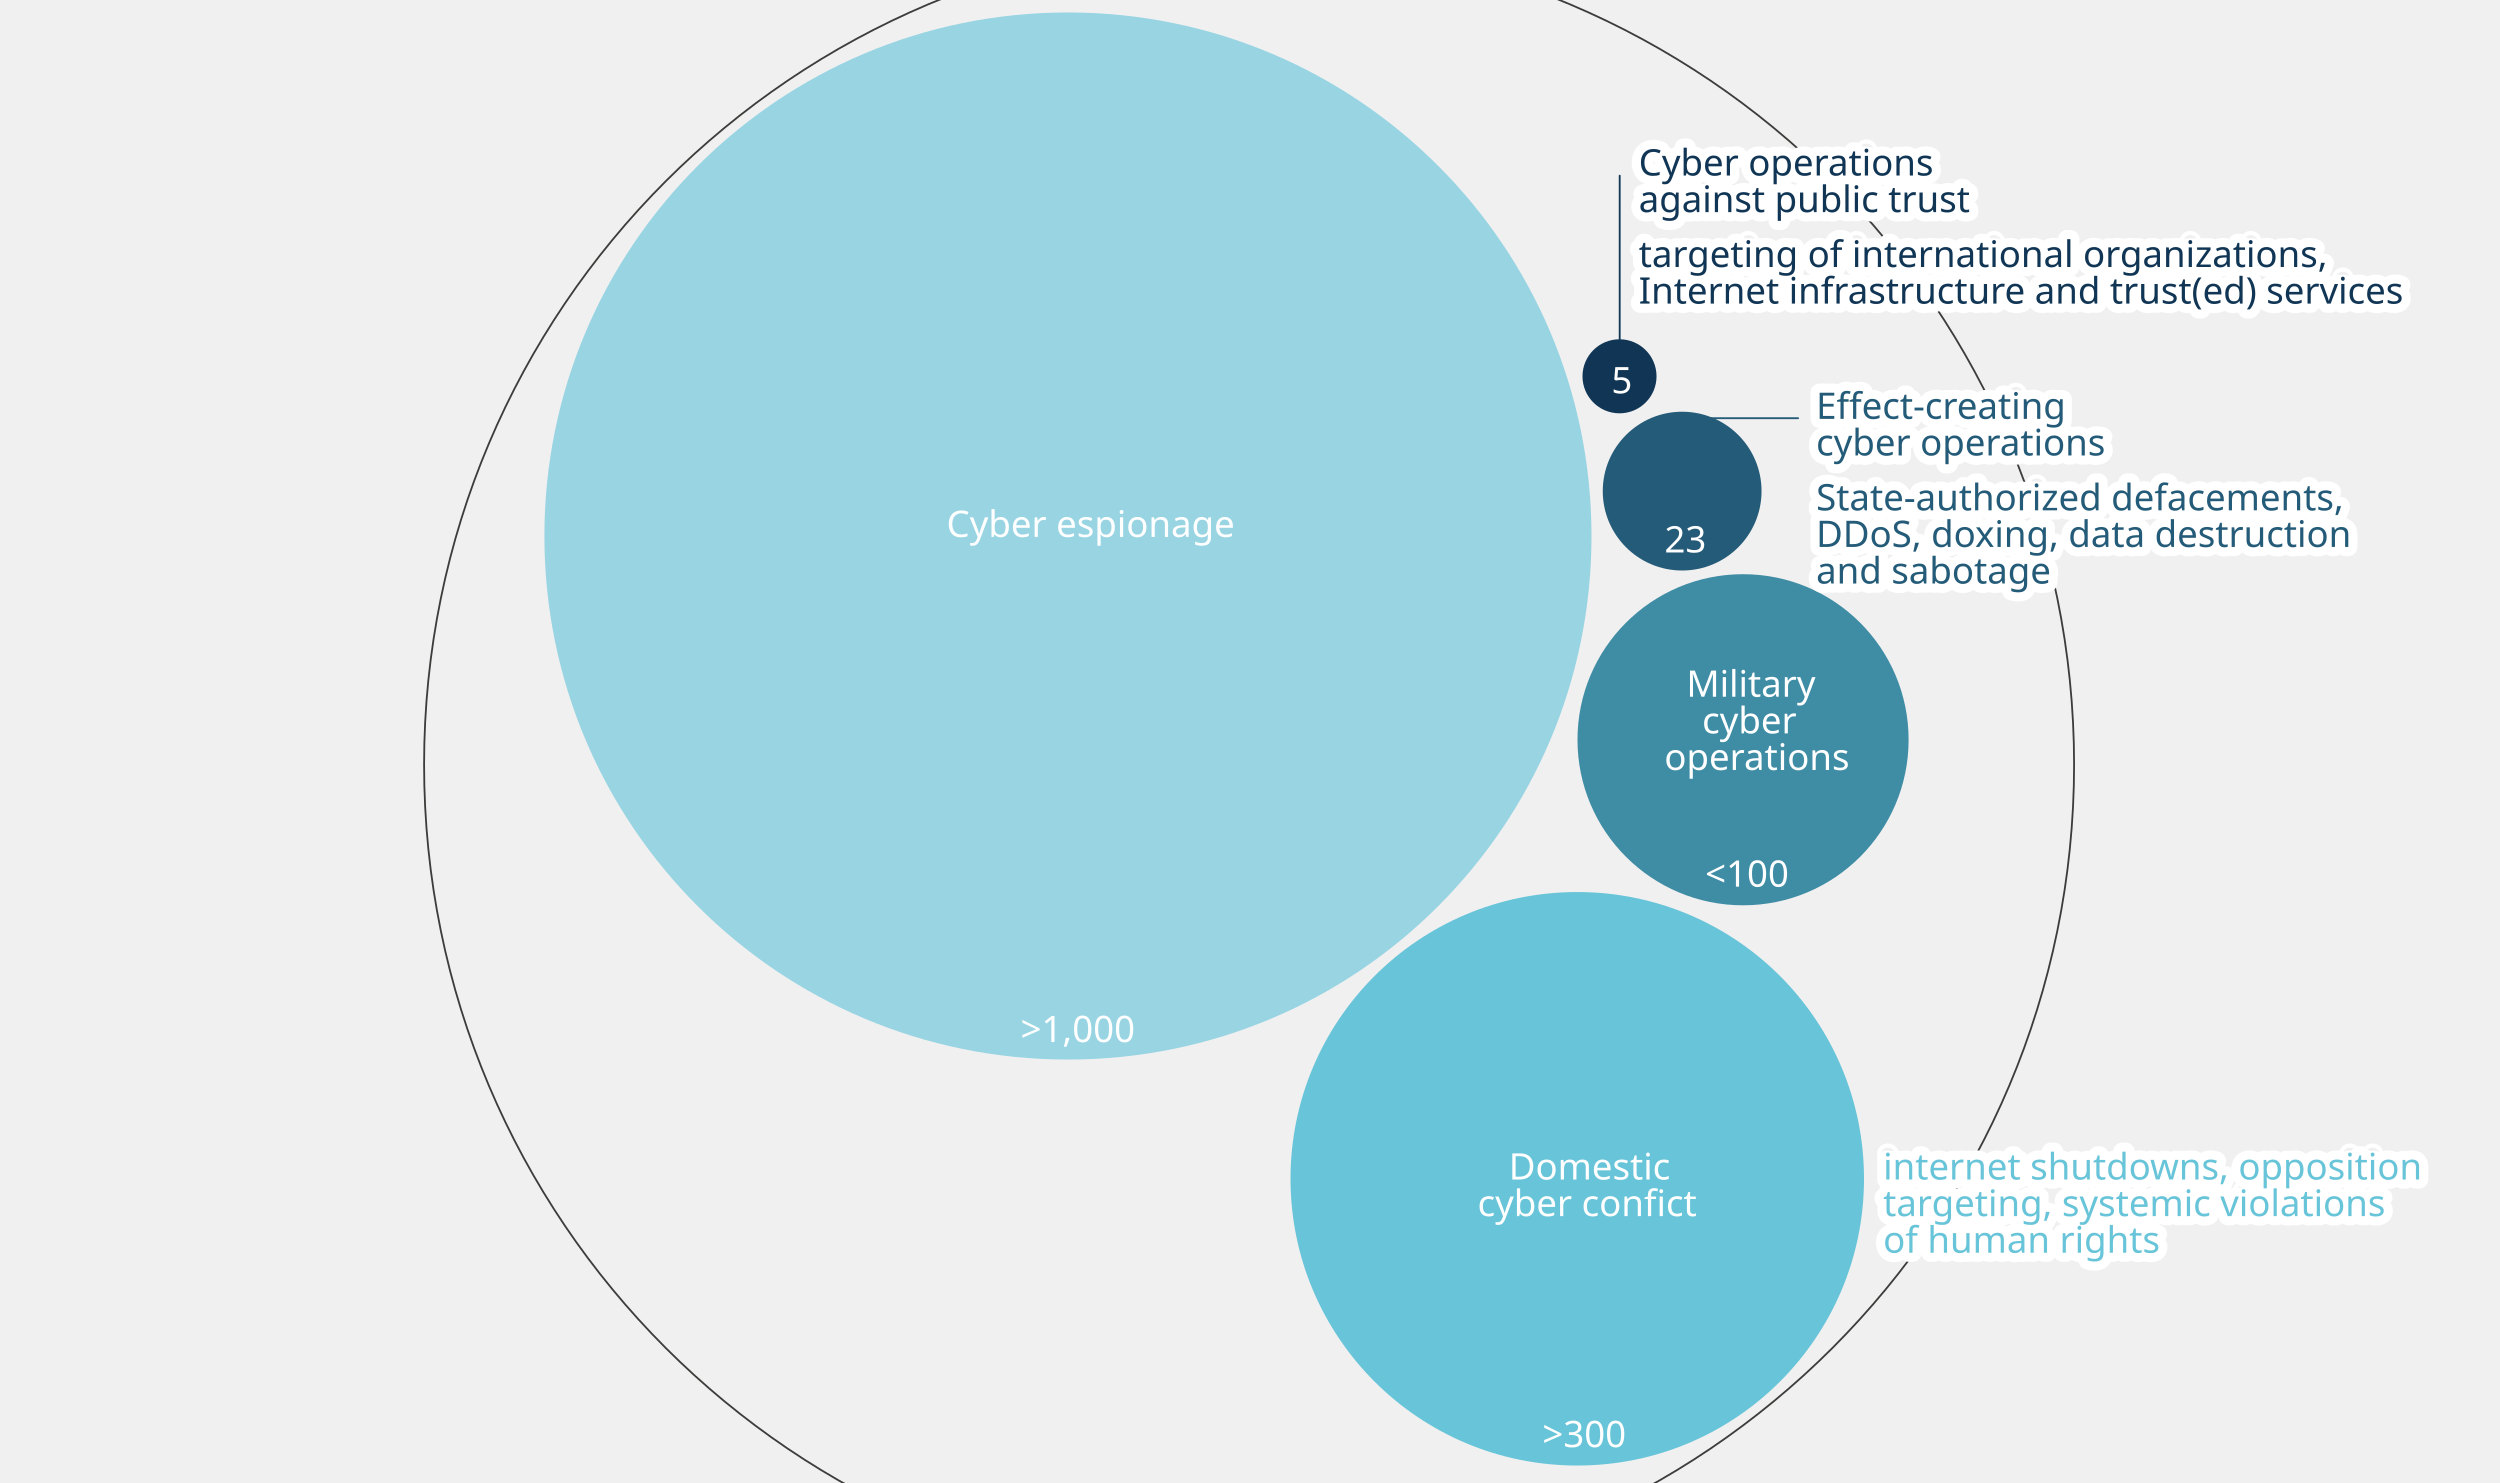
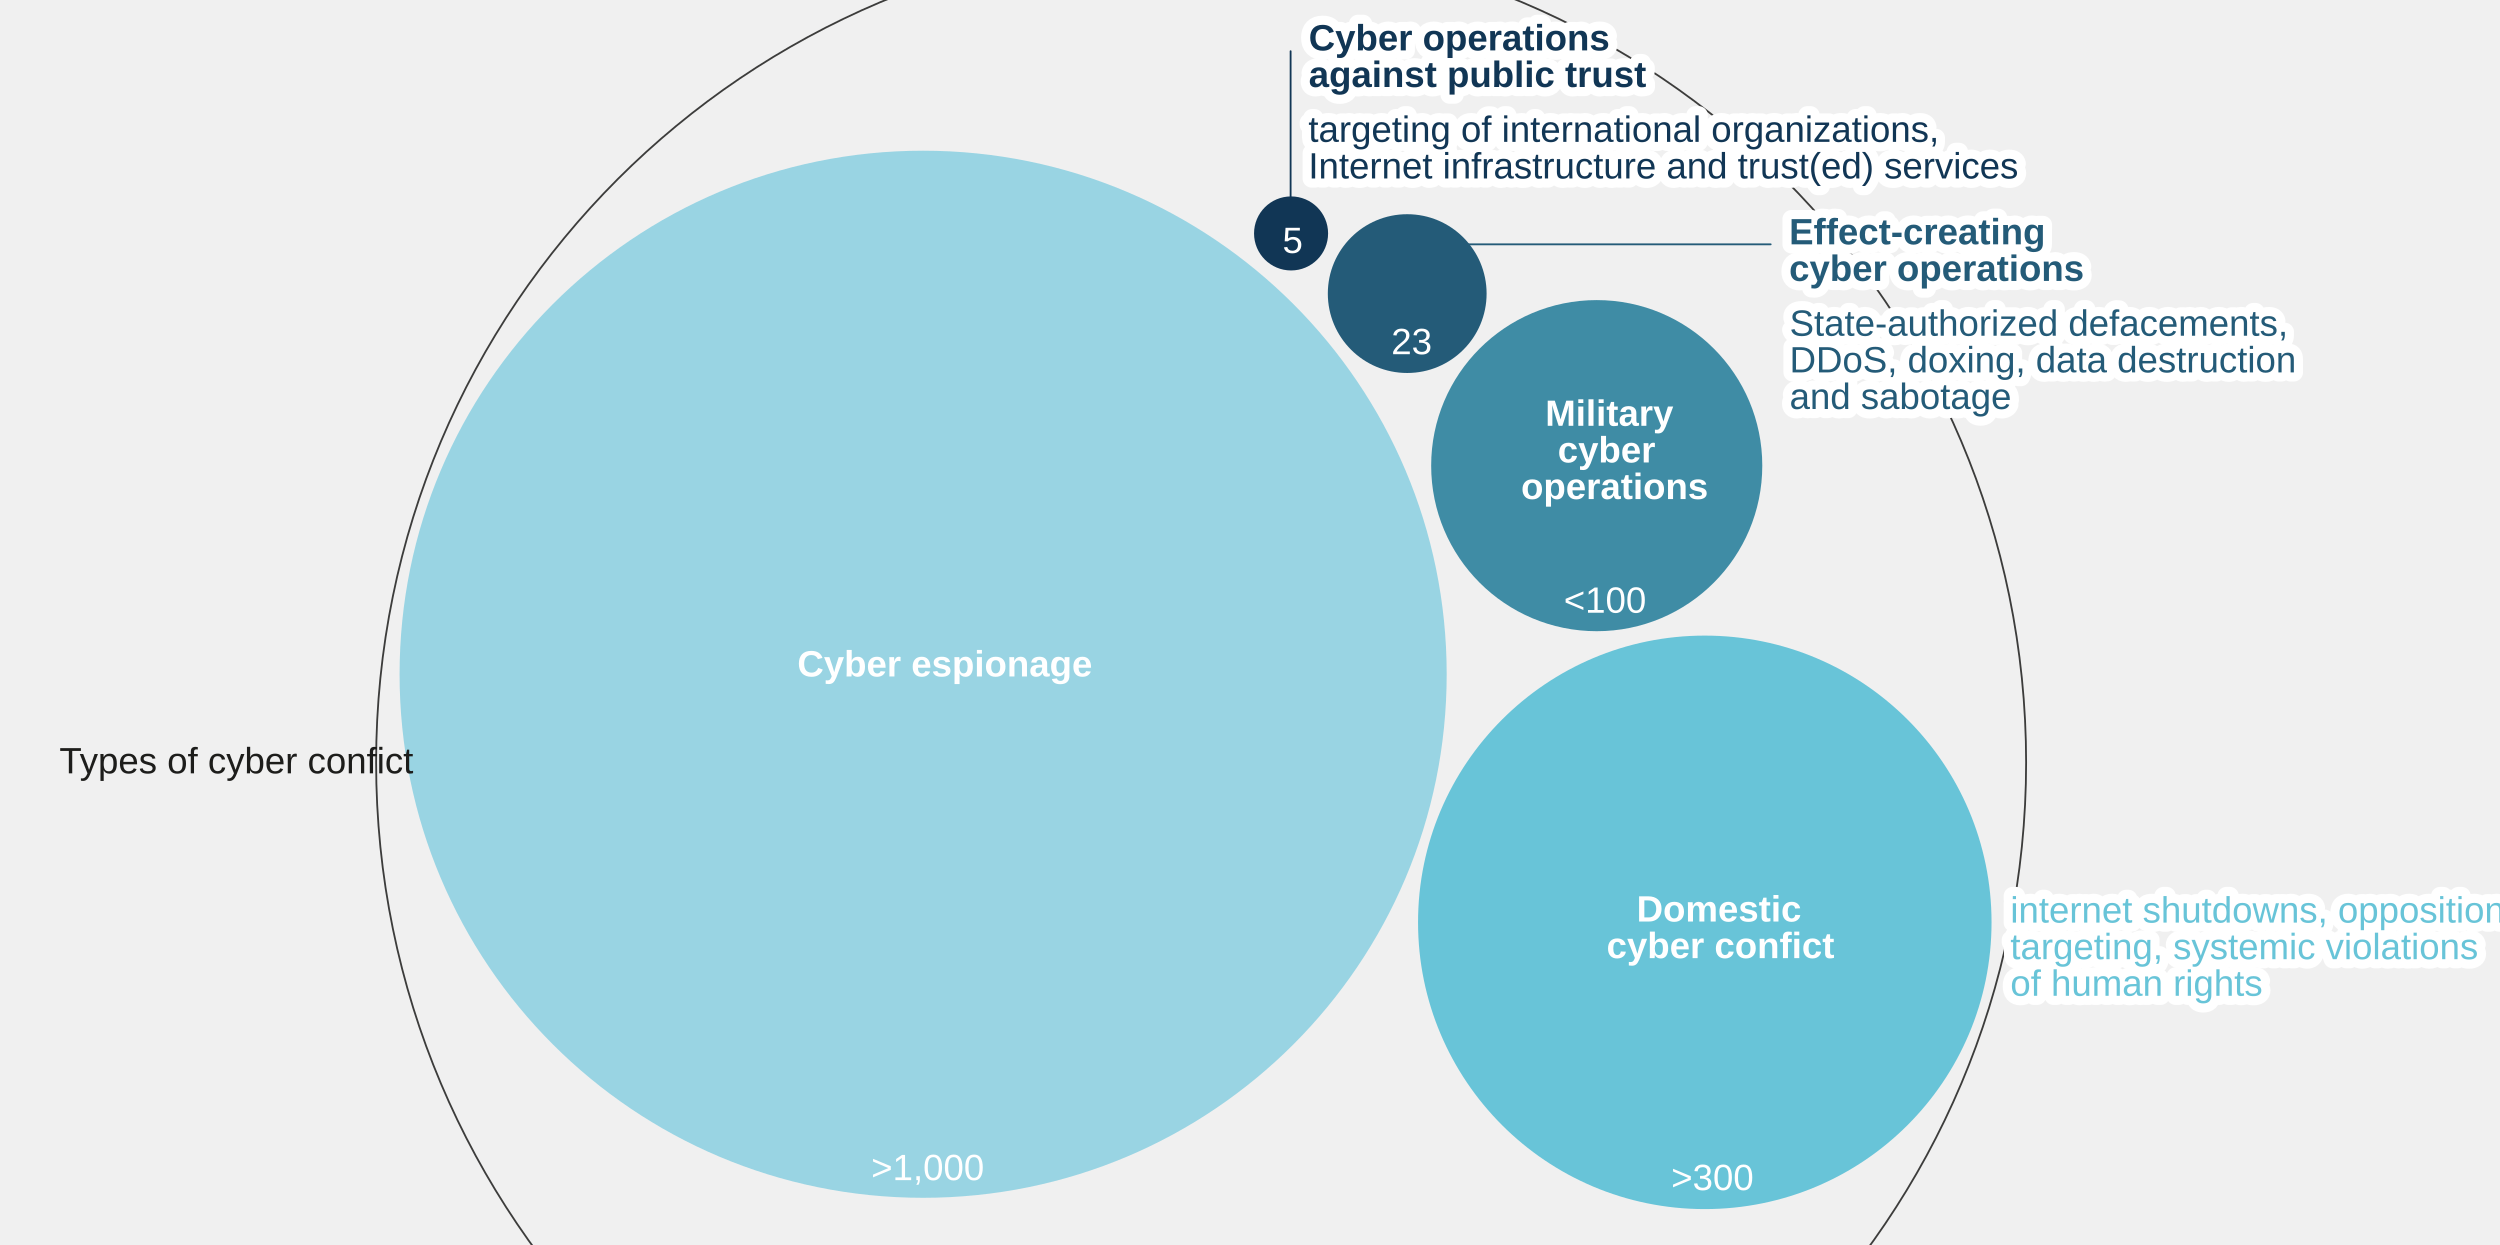
- <svg xmlns="http://www.w3.org/2000/svg" version="1.1" x="0px" y="0px" viewBox="0 0 1366 810" style="enable-background:new 0 0 1366 810;" xml:space="preserve">
+ <svg xmlns="http://www.w3.org/2000/svg" version="1.1" x="0px" y="0px" viewBox="0 0 1366 680" style="enable-background:new 0 0 1366 680;" xml:space="preserve">
  <style type="text/css">
- 	
- 	*{font-family:'Roboto', sans-serif;}
+ 	text{font-family: 'Arial', sans-serif}
	.Graphic_x0020_Style{fill:#113655;stroke:#FFFFFF;stroke-width:10;stroke-linecap:round;stroke-linejoin:round;enable-background:new    ;}
	.st0{fill:none;stroke:#3C3C3B;stroke-linecap:round;stroke-linejoin:round;stroke-miterlimit:10;}
	.st1{fill:#99D4E3;}
	.st2{fill:#113655;}
	.st3{fill:#68C4D8;}
	.st4{fill:#245B78;}
	.st5{fill:#3F8CA5;}
	.st6{fill:none;stroke:#113655;stroke-linecap:round;stroke-linejoin:round;stroke-miterlimit:10;}
	.st7{fill:none;stroke:#245B78;stroke-linecap:round;stroke-linejoin:round;stroke-miterlimit:10;}
- 	.st8{enable-background:new    ;}
- 	.st9{fill:none;stroke:#FFFFFF;stroke-width:10;stroke-linecap:round;stroke-linejoin:round;}
- 	.st10{font-family:'RobotoCondensed-Regular';}
- 	.st11{font-size:20px;}
- 	.st12{fill:#FFFFFF;}
- 	.st13{font-family:'RobotoCondensed-Bold';}
+ 	.st8{fill:#FFFFFF;}
+ 	.st9{font-family:'Arial';}
+ 	.st10{font-size:20px;}
+ 	.st11{enable-background:new    ;}
+ 	.st12{fill:none;stroke:#FFFFFF;stroke-width:10;stroke-linecap:round;stroke-linejoin:round;}
+ 	.st13{font-weight:bold;}
+ 	.st14{fill:#1D1D1B;}
</style>
  <g id="bg">
-     <circle class="st0" cx="682.5" cy="417.78" r="450.78" />
+     <circle class="st0" cx="656.29" cy="416.62" r="450.78" />
  </g>
  <g id="Layer_1">
    <g transform="translate(10,10)">
      <g>
-         <circle class="st1" cx="573.53" cy="282.88" r="286.07" />
-         <circle class="st2" cx="874.9" cy="195.61" r="20.23" />
-         <circle class="st3" cx="851.82" cy="634.09" r="156.68" />
-         <circle class="st4" cx="909.13" cy="258.35" r="43.38" />
-         <circle class="st5" cx="942.4" cy="394.2" r="90.46" />
+         <circle class="st1" cx="494.4" cy="358.41" r="286.07" />
+         <circle class="st2" cx="695.44" cy="117.55" r="20.23" />
+         <circle class="st3" cx="921.5" cy="493.97" r="156.68" />
+         <circle class="st4" cx="758.9" cy="150.42" r="43.38" />
+         <circle class="st5" cx="862.45" cy="244.43" r="90.46" />
      </g>
    </g>
  </g>
  <g id="lines">
-     <line class="st6" x1="885" y1="96" x2="885" y2="205" />
-     <line class="st7" x1="982.5" y1="228.5" x2="919.5" y2="228.5" />
+     <line class="st6" x1="705.19" y1="27.98" x2="705.19" y2="126.98" />
+     <line class="st7" x1="967.5" y1="133.5" x2="788.5" y2="133.5" />
  </g>
  <g id="copy">
-     <g class="st8">
-       <text transform="matrix(1 0 0 1 895.3904 145.9)">
-         <tspan x="0" y="0" class="st9 st10 st11">targeting of international organizations,  </tspan>
-         <tspan x="0" y="20" class="st9 st10 st11">Internet infrastructure and trust(ed) services</tspan>
+     <g id="val">
+       <text transform="matrix(1 0 0 1 476.0338 644.8188)" class="st8 st9 st10">&gt;1,000</text>
+       <text transform="matrix(1 0 0 1 700.7583 138.228)" class="st8 st9 st10">5</text>
+       <text transform="matrix(1 0 0 1 854.468 334.7943)" class="st8 st9 st10">&lt;100</text>
+       <g>
+         <text transform="matrix(1 0 0 1 760.2034 193.5224)" class="st8 st9 st10">23</text>
+       </g>
+       <text transform="matrix(1 0 0 1 913.1598 650.2584)" class="st8 st9 st10">&gt;300</text>
+     </g>
+     <g id="desc">
+       <g class="st11">
+         <text transform="matrix(1 0 0 1 714.888 77.5063)">
+           <tspan x="0" y="0" class="st12 st9 st10">targeting of international organizations,  </tspan>
+           <tspan x="0" y="20" class="st12 st9 st10">Internet infrastructure and trust(ed) services</tspan>
+         </text>
+         <text transform="matrix(1 0 0 1 714.888 77.5063)">
+           <tspan x="0" y="0" class="st2 st9 st10">targeting of international organizations,  </tspan>
+           <tspan x="0" y="20" class="st2 st9 st10">Internet infrastructure and trust(ed) services</tspan>
+         </text>
+       </g>
+       <g class="st11">
+         <text transform="matrix(1 0 0 1 1098.452 504.0981)">
+           <tspan x="0" y="0" class="st12 st9 st10">internet shutdowns, opposition  </tspan>
+           <tspan x="0" y="20" class="st12 st9 st10">targeting, systemic violations  </tspan>
+           <tspan x="0" y="40" class="st12 st9 st10">of human rights</tspan>
+         </text>
+         <text transform="matrix(1 0 0 1 1098.452 504.0981)">
+           <tspan x="0" y="0" class="st3 st9 st10">internet shutdowns, opposition  </tspan>
+           <tspan x="0" y="20" class="st3 st9 st10">targeting, systemic violations  </tspan>
+           <tspan x="0" y="40" class="st3 st9 st10">of human rights</tspan>
+         </text>
+       </g>
+       <g class="st11">
+         <text transform="matrix(1 0 0 1 977.8272 183.4622)">
+           <tspan x="0" y="0" class="st12 st9 st10">State-authorized defacements,  </tspan>
+           <tspan x="0" y="20" class="st12 st9 st10">DDoS, doxing, data destruction  </tspan>
+           <tspan x="0" y="40" class="st12 st9 st10">and sabotage</tspan>
+         </text>
+         <text transform="matrix(1 0 0 1 977.8272 183.4622)">
+           <tspan x="0" y="0" class="st4 st9 st10">State-authorized defacements,  </tspan>
+           <tspan x="0" y="20" class="st4 st9 st10">DDoS, doxing, data destruction  </tspan>
+           <tspan x="0" y="40" class="st4 st9 st10">and sabotage</tspan>
+         </text>
+       </g>
+     </g>
+     <g id="title">
+       <text transform="matrix(1 0 0 1 435.6754 369.6108)" class="st8 st13 st10">Cyber espionage</text>
+       <g class="st11">
+         <text transform="matrix(1 0 0 1 715.0818 27.5349)">
+           <tspan x="0" y="0" class="st2 st13 st10">Cyber operations  </tspan>
+           <tspan x="0" y="20" class="st2 st13 st10">against public trust</tspan>
+         </text>
+         <text transform="matrix(1 0 0 1 715.0818 27.5349)">
+           <tspan x="0" y="0" class="st12 st13 st10">Cyber operations  </tspan>
+           <tspan x="0" y="20" class="st12 st13 st10">against public trust</tspan>
+         </text>
+         <text transform="matrix(1 0 0 1 715.0818 27.5349)">
+           <tspan x="0" y="0" class="st2 st13 st10">Cyber operations  </tspan>
+           <tspan x="0" y="20" class="st2 st13 st10">against public trust</tspan>
+         </text>
+       </g>
+       <text transform="matrix(1 0 0 1 894.2544 503.5147)" class="st11">
+         <tspan x="0" y="0" class="st8 st13 st10">Domestic </tspan>
+         <tspan x="-16.41" y="20" class="st8 st13 st10">cyber confict</tspan>
      </text>
-       <text transform="matrix(1 0 0 1 895.3904 145.9)">
-         <tspan x="0" y="0" class="st2 st10 st11">targeting of international organizations,  </tspan>
-         <tspan x="0" y="20" class="st2 st10 st11">Internet infrastructure and trust(ed) services</tspan>
+       <g class="st11">
+         <text transform="matrix(1 0 0 1 977.5817 133.4929)">
+           <tspan x="0" y="0" class="st12 st13 st10">Effect-creating </tspan>
+           <tspan x="0" y="20" class="st12 st13 st10">cyber operations</tspan>
+         </text>
+         <text transform="matrix(1 0 0 1 977.5817 133.4929)">
+           <tspan x="0" y="0" class="st4 st13 st10">Effect-creating </tspan>
+           <tspan x="0" y="20" class="st4 st13 st10">cyber operations</tspan>
+         </text>
+       </g>
+       <text transform="matrix(1 0 0 1 844.3296 232.6747)" class="st11">
+         <tspan x="0" y="0" class="st8 st13 st10">Military </tspan>
+         <tspan x="6.83" y="20" class="st8 st13 st10">cyber </tspan>
+         <tspan x="-13.21" y="40" class="st8 st13 st10">operations</tspan>
      </text>
    </g>
-     <g class="st8">
-       <text transform="matrix(1 0 0 1 1028.954 644.4921)">
-         <tspan x="0" y="0" class="st9 st10 st11">internet shutdowns, opposition  </tspan>
-         <tspan x="0" y="20" class="st9 st10 st11">targeting, systemic violations  </tspan>
-         <tspan x="0" y="40" class="st9 st10 st11">of human rights</tspan>
-       </text>
-       <text transform="matrix(1 0 0 1 1028.954 644.4921)">
-         <tspan x="0" y="0" class="st3 st10 st11">internet shutdowns, opposition  </tspan>
-         <tspan x="0" y="20" class="st3 st10 st11">targeting, systemic violations  </tspan>
-         <tspan x="0" y="40" class="st3 st10 st11">of human rights</tspan>
-       </text>
-     </g>
-     <g class="st8">
-       <text transform="matrix(1 0 0 1 992.3295 278.8562)">
-         <tspan x="0" y="0" class="st9 st10 st11">State-authorized defacements,  </tspan>
-         <tspan x="0" y="20" class="st9 st10 st11">DDoS, doxing, data destruction  </tspan>
-         <tspan x="0" y="40" class="st9 st10 st11">and sabotage</tspan>
-       </text>
-       <text transform="matrix(1 0 0 1 992.3295 278.8562)">
-         <tspan x="0" y="0" class="st4 st10 st11">State-authorized defacements,  </tspan>
-         <tspan x="0" y="20" class="st4 st10 st11">DDoS, doxing, data destruction  </tspan>
-         <tspan x="0" y="40" class="st4 st10 st11">and sabotage</tspan>
-       </text>
-     </g>
-     <g id="val">
-       <text transform="matrix(1 0 0 1 557.6319 569.3911)" class="st12 st10 st11">&gt;1,000</text>
-       <text transform="matrix(1 0 0 1 880.4539 214.9)" class="st12 st10 st11">5</text>
-       <text transform="matrix(1 0 0 1 931.6862 484.492)" class="st12 st10 st11">&lt;100</text>
-       <g>
-         <text transform="matrix(1 0 0 1 909.4564 301.8562)" class="st12 st10 st11">23</text>
-       </g>
-       <text transform="matrix(1 0 0 1 842.7571 790.7113)" class="st12 st10 st11">&gt;300</text>
-     </g>
-     <text transform="matrix(1 0 0 1 517.2022 293.3911)" class="st12 st13 st11">Cyber espionage</text>
-     <text transform="matrix(1 0 0 1 593.5264 -46.6089)" class="st10 st11" style="fill:#1D1D1B;">Types of cyber confict</text>
-     <g class="st8">
-       <text transform="matrix(1 0 0 1 895.3904 95.9)">
-         <tspan x="0" y="0" class="st2 st13 st11">Cyber operations  </tspan>
-         <tspan x="0" y="20" class="st2 st13 st11">against public trust</tspan>
-       </text>
-       <text transform="matrix(1 0 0 1 895.3904 95.9)">
-         <tspan x="0" y="0" class="st9 st13 st11">Cyber operations  </tspan>
-         <tspan x="0" y="20" class="st9 st13 st11">against public trust</tspan>
-       </text>
-       <text transform="matrix(1 0 0 1 895.3904 95.9)">
-         <tspan x="0" y="0" class="st2 st13 st11">Cyber operations  </tspan>
-         <tspan x="0" y="20" class="st2 st13 st11">against public trust</tspan>
-       </text>
-     </g>
-     <text transform="matrix(1 0 0 1 824.3951 644.4921)" class="st8">
-       <tspan x="0" y="0" class="st12 st13 st11">Domestic </tspan>
-       <tspan x="-17.05" y="20" class="st12 st13 st11">cyber confict</tspan>
-     </text>
-     <g class="st8">
-       <text transform="matrix(1 0 0 1 992.3295 228.8562)">
-         <tspan x="0" y="0" class="st9 st13 st11">Effect-creating </tspan>
-         <tspan x="0" y="20" class="st9 st13 st11">cyber operations</tspan>
-       </text>
-       <text transform="matrix(1 0 0 1 992.3295 228.8562)">
-         <tspan x="0" y="0" class="st4 st13 st11">Effect-creating </tspan>
-         <tspan x="0" y="20" class="st4 st13 st11">cyber operations</tspan>
-       </text>
-     </g>
-     <text transform="matrix(1 0 0 1 921.4681 380.7113)" class="st8">
-       <tspan x="0" y="0" class="st12 st13 st11">Military </tspan>
-       <tspan x="8.58" y="20" class="st12 st13 st11">cyber </tspan>
-       <tspan x="-12.07" y="40" class="st12 st13 st11">operations</tspan>
-     </text>
+     <text id="top" transform="matrix(1 0 0 1 32.4421 422.5493)" class="st14 st9 st10">Types of cyber confict</text>
  </g>
</svg>
